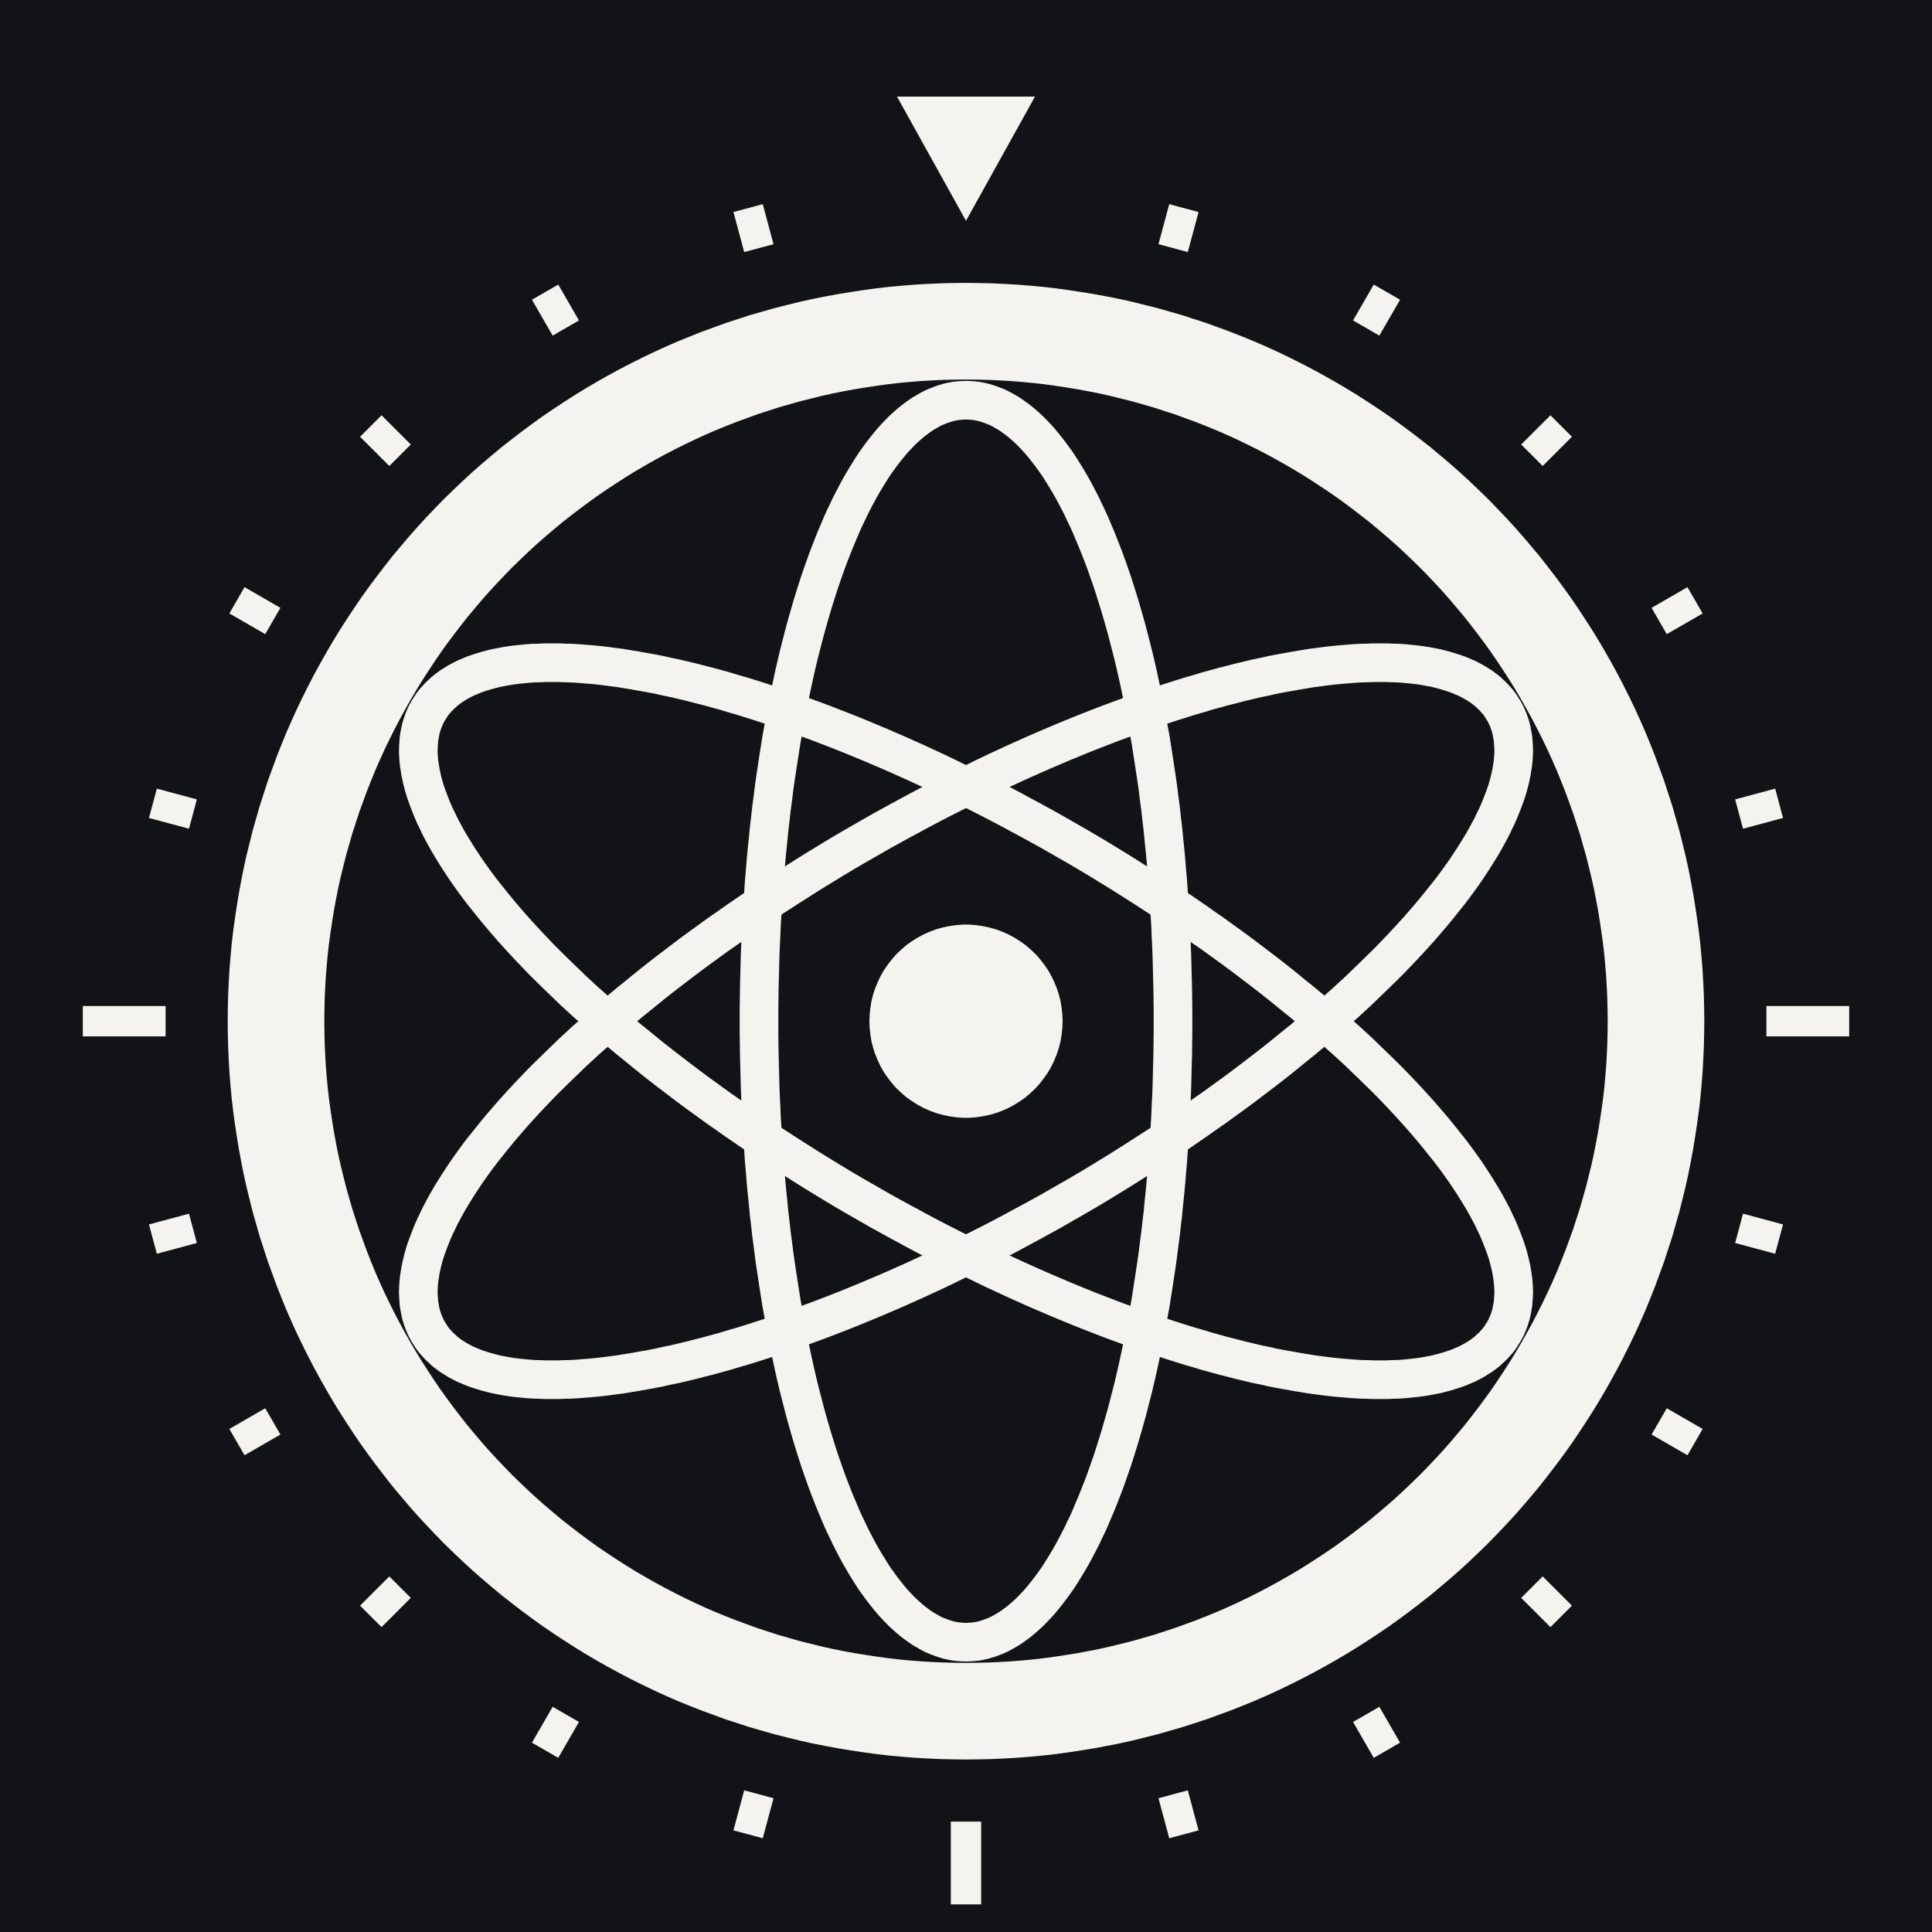
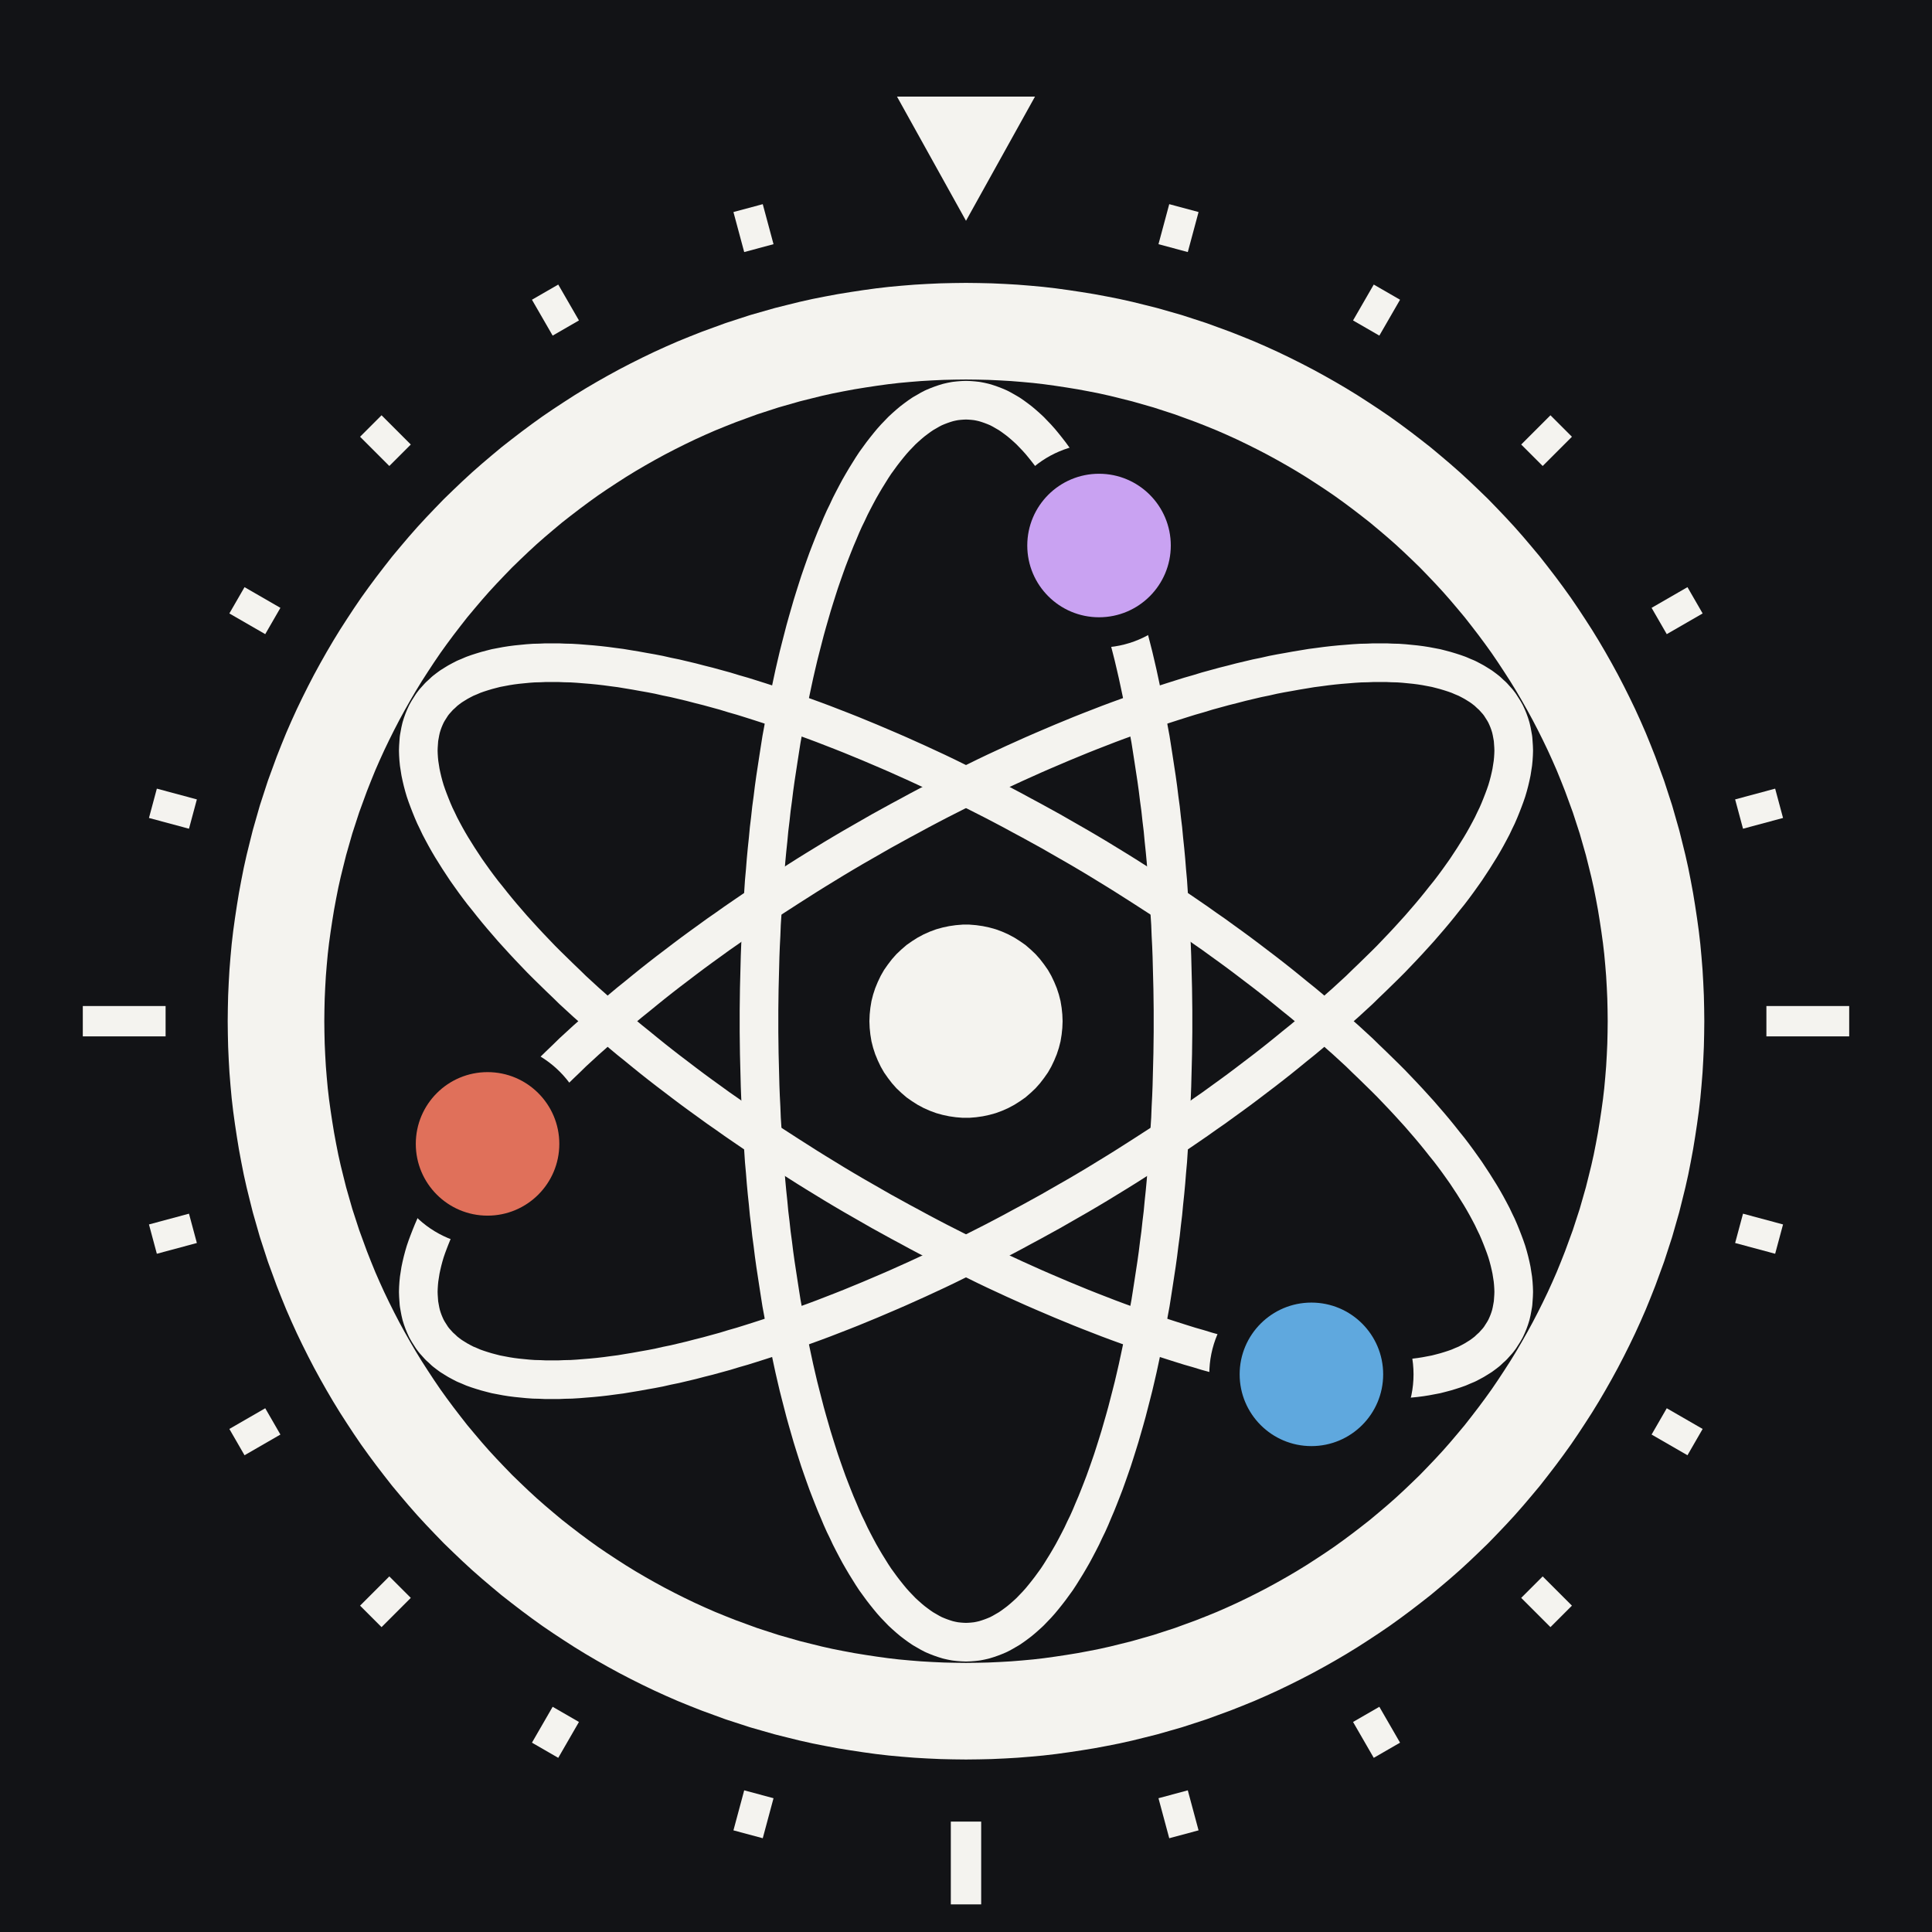
<svg xmlns="http://www.w3.org/2000/svg" viewBox="30 0 140 140" width="512" height="512">
  <rect x="30" y="0" width="140" height="140" fill="#121316" />
  <path d="M107.00 74.00L106.98 74.49L106.93 74.97L106.85 75.46L106.73 75.93L106.58 76.39L106.39 76.85L106.18 77.29L105.94 77.71L105.66 78.11L105.36 78.50L105.04 78.86L104.68 79.20L104.31 79.52L103.91 79.80L103.50 80.06L103.07 80.29L102.62 80.49L102.16 80.66L101.69 80.79L101.22 80.89L100.73 80.96L100.24 81.00L99.76 81.00L99.27 80.96L98.78 80.89L98.31 80.79L97.84 80.66L97.38 80.49L96.93 80.29L96.50 80.06L96.09 79.80L95.69 79.52L95.32 79.20L94.96 78.86L94.64 78.50L94.34 78.11L94.06 77.71L93.82 77.29L93.61 76.85L93.42 76.39L93.27 75.93L93.15 75.46L93.07 74.97L93.02 74.49L93.00 74.00L93.02 73.51L93.07 73.03L93.15 72.54L93.27 72.07L93.42 71.61L93.61 71.15L93.82 70.71L94.06 70.29L94.34 69.89L94.64 69.50L94.96 69.14L95.32 68.80L95.69 68.48L96.09 68.20L96.50 67.94L96.93 67.71L97.38 67.51L97.84 67.34L98.31 67.21L98.78 67.11L99.27 67.04L99.76 67.00L100.24 67.00L100.73 67.04L101.22 67.11L101.69 67.21L102.16 67.34L102.62 67.51L103.07 67.71L103.50 67.94L103.91 68.20L104.31 68.48L104.68 68.80L105.04 69.14L105.36 69.50L105.66 69.89L105.94 70.29L106.18 70.71L106.39 71.15L106.58 71.61L106.73 72.07L106.85 72.54L106.93 73.03L106.98 73.51Z" fill="#f4f3ef" fill-rule="evenodd" />
  <path d="M100 16L95 7H105Z" fill="#f4f3ef" fill-rule="evenodd" />
  <path d="M150.00 74.00L149.99 74.87L149.97 75.74L149.93 76.62L149.88 77.49L149.81 78.36L149.73 79.23L149.63 80.09L149.51 80.96L149.38 81.82L149.24 82.68L149.08 83.54L148.91 84.40L148.72 85.25L148.51 86.10L148.30 86.94L148.06 87.78L147.82 88.62L147.55 89.45L147.28 90.28L146.98 91.10L146.68 91.92L146.36 92.73L146.03 93.54L145.68 94.34L145.32 95.13L144.94 95.92L144.55 96.70L144.15 97.47L143.73 98.24L143.30 99.00L142.86 99.75L142.40 100.50L141.93 101.23L141.45 101.96L140.96 102.68L140.45 103.39L139.93 104.09L139.40 104.78L138.86 105.47L138.30 106.14L137.74 106.80L137.16 107.46L136.57 108.10L135.97 108.73L135.36 109.36L134.73 109.97L134.10 110.57L133.46 111.16L132.80 111.74L132.14 112.30L131.47 112.86L130.78 113.40L130.09 113.93L129.39 114.45L128.68 114.96L127.96 115.45L127.23 115.93L126.50 116.40L125.75 116.86L125.00 117.30L124.24 117.73L123.47 118.15L122.70 118.55L121.92 118.94L121.13 119.32L120.34 119.68L119.54 120.03L118.73 120.36L117.92 120.68L117.10 120.98L116.28 121.28L115.45 121.55L114.62 121.82L113.78 122.06L112.94 122.30L112.10 122.51L111.25 122.72L110.40 122.91L109.54 123.08L108.68 123.24L107.82 123.38L106.96 123.51L106.09 123.63L105.23 123.73L104.36 123.81L103.49 123.88L102.62 123.93L101.74 123.97L100.87 123.99L100.00 124.00L99.13 123.99L98.26 123.97L97.38 123.93L96.51 123.88L95.64 123.81L94.77 123.73L93.91 123.63L93.04 123.51L92.18 123.38L91.32 123.24L90.46 123.08L89.60 122.91L88.75 122.72L87.90 122.51L87.06 122.30L86.22 122.06L85.38 121.82L84.55 121.55L83.72 121.28L82.90 120.98L82.08 120.68L81.27 120.36L80.46 120.03L79.66 119.68L78.87 119.32L78.08 118.94L77.30 118.55L76.53 118.15L75.76 117.73L75.00 117.30L74.25 116.86L73.50 116.40L72.77 115.93L72.04 115.45L71.32 114.96L70.61 114.45L69.91 113.93L69.22 113.40L68.53 112.86L67.86 112.30L67.20 111.74L66.54 111.16L65.90 110.57L65.27 109.97L64.64 109.36L64.03 108.73L63.43 108.10L62.84 107.46L62.26 106.80L61.70 106.14L61.14 105.47L60.60 104.78L60.07 104.09L59.55 103.39L59.04 102.68L58.55 101.96L58.07 101.23L57.60 100.50L57.14 99.75L56.70 99.00L56.27 98.24L55.85 97.47L55.45 96.70L55.06 95.92L54.68 95.13L54.32 94.34L53.97 93.54L53.64 92.73L53.32 91.92L53.02 91.10L52.72 90.28L52.45 89.45L52.18 88.62L51.94 87.78L51.70 86.94L51.49 86.10L51.28 85.25L51.09 84.40L50.92 83.54L50.76 82.68L50.62 81.82L50.49 80.96L50.37 80.09L50.27 79.23L50.19 78.36L50.12 77.49L50.07 76.62L50.03 75.74L50.01 74.87L50.00 74.00L50.01 73.13L50.03 72.26L50.07 71.38L50.12 70.51L50.19 69.64L50.27 68.77L50.37 67.91L50.49 67.04L50.62 66.18L50.76 65.32L50.92 64.46L51.09 63.60L51.28 62.75L51.49 61.90L51.70 61.06L51.94 60.22L52.18 59.38L52.45 58.55L52.72 57.72L53.02 56.90L53.32 56.08L53.64 55.27L53.97 54.46L54.32 53.66L54.68 52.87L55.06 52.08L55.45 51.30L55.85 50.53L56.27 49.76L56.70 49.00L57.14 48.25L57.60 47.50L58.07 46.77L58.55 46.04L59.04 45.32L59.55 44.61L60.07 43.91L60.60 43.22L61.14 42.53L61.70 41.86L62.26 41.20L62.84 40.54L63.43 39.90L64.03 39.27L64.64 38.64L65.27 38.03L65.90 37.43L66.54 36.84L67.20 36.26L67.86 35.70L68.53 35.14L69.22 34.60L69.91 34.07L70.61 33.55L71.32 33.04L72.04 32.55L72.77 32.07L73.50 31.60L74.25 31.14L75.00 30.70L75.76 30.27L76.53 29.85L77.30 29.45L78.08 29.06L78.87 28.68L79.66 28.32L80.46 27.97L81.27 27.64L82.08 27.32L82.90 27.02L83.72 26.72L84.55 26.45L85.38 26.18L86.22 25.94L87.06 25.70L87.90 25.49L88.75 25.28L89.60 25.09L90.46 24.92L91.32 24.76L92.18 24.62L93.04 24.49L93.91 24.37L94.77 24.27L95.64 24.19L96.51 24.12L97.38 24.07L98.26 24.03L99.13 24.01L100.00 24.00L100.87 24.01L101.74 24.03L102.62 24.07L103.49 24.12L104.36 24.19L105.23 24.27L106.09 24.37L106.96 24.49L107.82 24.62L108.68 24.76L109.54 24.92L110.40 25.09L111.25 25.28L112.10 25.49L112.94 25.70L113.78 25.94L114.62 26.18L115.45 26.45L116.28 26.72L117.10 27.02L117.92 27.32L118.73 27.64L119.54 27.97L120.34 28.32L121.13 28.68L121.92 29.06L122.70 29.45L123.47 29.85L124.24 30.27L125.00 30.70L125.75 31.14L126.50 31.60L127.23 32.07L127.96 32.55L128.68 33.04L129.39 33.55L130.09 34.07L130.78 34.60L131.47 35.14L132.14 35.70L132.80 36.26L133.46 36.84L134.10 37.43L134.73 38.03L135.36 38.64L135.97 39.27L136.57 39.90L137.16 40.54L137.74 41.20L138.30 41.86L138.86 42.53L139.40 43.22L139.93 43.91L140.45 44.61L140.96 45.32L141.45 46.04L141.93 46.77L142.40 47.50L142.86 48.25L143.30 49.00L143.73 49.76L144.15 50.53L144.55 51.30L144.94 52.08L145.32 52.87L145.68 53.66L146.03 54.46L146.36 55.27L146.68 56.08L146.98 56.90L147.28 57.72L147.55 58.55L147.82 59.38L148.06 60.22L148.30 61.06L148.51 61.90L148.72 62.75L148.91 63.60L149.08 64.46L149.24 65.32L149.38 66.18L149.51 67.04L149.63 67.91L149.73 68.77L149.81 69.64L149.88 70.51L149.93 71.38L149.97 72.26L149.99 73.13Z" fill="none" stroke="#f4f3ef" stroke-width="7" stroke-linejoin="round" />
  <path d="M138.97 96.50L138.83 96.72L138.69 96.94L138.53 97.15L138.35 97.35L138.17 97.55L137.97 97.73L137.77 97.92L137.55 98.09L137.32 98.26L137.08 98.41L136.82 98.57L136.56 98.71L136.29 98.85L136.00 98.97L135.70 99.10L135.39 99.21L135.08 99.31L134.75 99.41L134.41 99.50L134.06 99.59L133.69 99.66L133.32 99.73L132.94 99.79L132.55 99.84L132.15 99.88L131.74 99.92L131.32 99.95L130.89 99.96L130.45 99.98L130.00 99.98L129.54 99.98L129.08 99.96L128.60 99.95L128.11 99.92L127.62 99.88L127.12 99.84L126.61 99.79L126.09 99.73L125.57 99.66L125.03 99.59L124.49 99.50L123.94 99.41L123.39 99.31L122.82 99.21L122.25 99.10L121.68 98.97L121.09 98.85L120.50 98.71L119.91 98.57L119.30 98.41L118.70 98.26L118.08 98.09L117.46 97.92L116.84 97.73L116.21 97.55L115.57 97.35L114.94 97.15L114.29 96.94L113.64 96.72L112.99 96.50L112.33 96.27L111.67 96.03L111.01 95.79L110.34 95.54L109.67 95.28L109.00 95.02L108.32 94.75L107.64 94.47L106.96 94.19L106.28 93.90L105.60 93.61L104.91 93.31L104.22 93.00L103.53 92.69L102.84 92.37L102.15 92.05L101.46 91.72L100.77 91.38L100.07 91.04L99.38 90.70L98.69 90.35L98.00 90.00L97.31 89.64L96.61 89.27L95.93 88.90L95.24 88.53L94.55 88.15L93.86 87.77L93.18 87.38L92.50 86.99L91.82 86.60L91.14 86.20L90.47 85.80L89.80 85.39L89.13 84.98L88.47 84.57L87.81 84.15L87.15 83.73L86.50 83.31L85.85 82.89L85.20 82.46L84.56 82.03L83.93 81.60L83.29 81.16L82.67 80.72L82.05 80.29L81.43 79.84L80.82 79.40L80.22 78.96L79.62 78.51L79.03 78.06L78.45 77.62L77.87 77.17L77.30 76.72L76.73 76.26L76.18 75.81L75.62 75.36L75.08 74.91L74.55 74.45L74.02 74.00L73.50 73.55L72.99 73.09L72.48 72.64L71.99 72.19L71.50 71.74L71.03 71.28L70.56 70.83L70.10 70.38L69.65 69.94L69.20 69.49L68.77 69.04L68.35 68.60L67.94 68.16L67.53 67.71L67.14 67.28L66.76 66.84L66.38 66.40L66.02 65.97L65.67 65.54L65.33 65.11L64.99 64.69L64.67 64.27L64.36 63.85L64.06 63.43L63.77 63.02L63.50 62.61L63.23 62.20L62.98 61.80L62.73 61.40L62.50 61.01L62.28 60.62L62.07 60.23L61.87 59.85L61.69 59.47L61.51 59.10L61.35 58.73L61.20 58.36L61.06 58.00L60.93 57.65L60.81 57.30L60.71 56.96L60.62 56.62L60.54 56.28L60.47 55.95L60.42 55.63L60.37 55.31L60.34 55.00L60.32 54.69L60.31 54.39L60.32 54.10L60.34 53.81L60.36 53.53L60.41 53.25L60.46 52.98L60.52 52.72L60.60 52.46L60.69 52.21L60.79 51.97L60.90 51.73L61.03 51.50L61.17 51.28L61.31 51.06L61.47 50.85L61.65 50.65L61.83 50.45L62.03 50.27L62.23 50.08L62.45 49.91L62.68 49.74L62.92 49.59L63.18 49.43L63.44 49.29L63.71 49.15L64.00 49.03L64.30 48.90L64.61 48.79L64.92 48.69L65.25 48.59L65.59 48.50L65.94 48.41L66.31 48.34L66.68 48.27L67.06 48.21L67.45 48.16L67.85 48.12L68.26 48.08L68.68 48.05L69.11 48.04L69.55 48.02L70.00 48.02L70.46 48.02L70.92 48.04L71.40 48.05L71.89 48.08L72.38 48.12L72.88 48.16L73.39 48.21L73.91 48.27L74.43 48.34L74.97 48.41L75.51 48.50L76.06 48.59L76.61 48.69L77.18 48.79L77.75 48.90L78.32 49.03L78.91 49.15L79.50 49.29L80.09 49.43L80.70 49.59L81.30 49.74L81.92 49.91L82.54 50.08L83.16 50.27L83.79 50.45L84.43 50.65L85.06 50.85L85.71 51.06L86.36 51.28L87.01 51.50L87.67 51.73L88.33 51.97L88.99 52.21L89.66 52.46L90.33 52.72L91.00 52.98L91.68 53.25L92.36 53.53L93.04 53.81L93.72 54.10L94.40 54.39L95.09 54.69L95.78 55.00L96.47 55.31L97.16 55.63L97.85 55.95L98.54 56.28L99.23 56.62L99.93 56.96L100.62 57.30L101.31 57.65L102.00 58.00L102.69 58.36L103.39 58.73L104.07 59.10L104.76 59.47L105.45 59.85L106.14 60.23L106.82 60.62L107.50 61.01L108.18 61.40L108.86 61.80L109.53 62.20L110.20 62.61L110.87 63.02L111.53 63.43L112.19 63.85L112.85 64.27L113.50 64.69L114.15 65.11L114.80 65.54L115.44 65.97L116.07 66.40L116.71 66.84L117.33 67.28L117.95 67.71L118.57 68.16L119.18 68.60L119.78 69.04L120.38 69.49L120.97 69.94L121.55 70.38L122.13 70.83L122.70 71.28L123.27 71.74L123.82 72.19L124.38 72.64L124.92 73.09L125.45 73.55L125.98 74.00L126.50 74.45L127.01 74.91L127.52 75.36L128.01 75.81L128.50 76.26L128.97 76.72L129.44 77.17L129.90 77.62L130.35 78.06L130.80 78.51L131.23 78.96L131.65 79.40L132.06 79.84L132.47 80.29L132.86 80.72L133.24 81.16L133.62 81.60L133.98 82.03L134.33 82.46L134.67 82.89L135.01 83.31L135.33 83.73L135.64 84.15L135.94 84.57L136.23 84.98L136.50 85.39L136.77 85.80L137.02 86.20L137.27 86.60L137.50 86.99L137.72 87.38L137.93 87.77L138.13 88.15L138.31 88.53L138.49 88.90L138.65 89.27L138.80 89.64L138.94 90.00L139.07 90.35L139.19 90.70L139.29 91.04L139.38 91.38L139.46 91.72L139.53 92.05L139.58 92.37L139.63 92.69L139.66 93.00L139.68 93.31L139.69 93.61L139.68 93.90L139.66 94.19L139.64 94.47L139.59 94.75L139.54 95.02L139.48 95.28L139.40 95.54L139.31 95.79L139.21 96.03L139.10 96.27Z" fill="none" stroke="#f4f3ef" stroke-width="2.8" stroke-linejoin="round" />
  <path d="M138.97 51.50L139.10 51.73L139.21 51.97L139.31 52.21L139.40 52.46L139.48 52.72L139.54 52.98L139.59 53.25L139.64 53.53L139.66 53.81L139.68 54.10L139.69 54.39L139.68 54.69L139.66 55.00L139.63 55.31L139.58 55.63L139.53 55.95L139.46 56.28L139.38 56.62L139.29 56.96L139.19 57.30L139.07 57.65L138.94 58.00L138.80 58.36L138.65 58.73L138.49 59.10L138.31 59.47L138.13 59.85L137.93 60.23L137.72 60.62L137.50 61.01L137.27 61.40L137.02 61.80L136.77 62.20L136.50 62.61L136.23 63.02L135.94 63.43L135.64 63.85L135.33 64.27L135.01 64.69L134.67 65.11L134.33 65.54L133.98 65.97L133.62 66.40L133.24 66.84L132.86 67.28L132.47 67.71L132.06 68.16L131.65 68.60L131.23 69.04L130.80 69.49L130.35 69.94L129.90 70.38L129.44 70.83L128.97 71.28L128.50 71.74L128.01 72.19L127.52 72.64L127.01 73.09L126.50 73.55L125.98 74.00L125.45 74.45L124.92 74.91L124.38 75.36L123.82 75.81L123.27 76.26L122.70 76.72L122.13 77.17L121.55 77.62L120.97 78.06L120.38 78.51L119.78 78.96L119.18 79.40L118.57 79.84L117.95 80.29L117.33 80.72L116.71 81.16L116.07 81.60L115.44 82.03L114.80 82.46L114.15 82.89L113.50 83.31L112.85 83.73L112.19 84.15L111.53 84.57L110.87 84.98L110.20 85.39L109.53 85.80L108.86 86.20L108.18 86.60L107.50 86.99L106.82 87.38L106.14 87.77L105.45 88.15L104.76 88.53L104.07 88.90L103.39 89.27L102.69 89.64L102.00 90.00L101.31 90.35L100.62 90.70L99.93 91.04L99.23 91.38L98.54 91.72L97.85 92.05L97.16 92.37L96.47 92.69L95.78 93.00L95.09 93.31L94.40 93.61L93.72 93.90L93.04 94.19L92.36 94.47L91.68 94.75L91.00 95.02L90.33 95.28L89.66 95.54L88.99 95.79L88.33 96.03L87.67 96.27L87.01 96.50L86.36 96.72L85.71 96.94L85.06 97.15L84.43 97.35L83.79 97.55L83.16 97.73L82.54 97.92L81.92 98.09L81.30 98.26L80.70 98.41L80.09 98.57L79.50 98.71L78.91 98.85L78.32 98.97L77.75 99.10L77.18 99.21L76.61 99.31L76.06 99.41L75.51 99.50L74.97 99.59L74.43 99.66L73.91 99.73L73.39 99.79L72.88 99.84L72.38 99.88L71.89 99.92L71.40 99.95L70.92 99.96L70.46 99.98L70.00 99.98L69.55 99.98L69.11 99.96L68.68 99.95L68.26 99.92L67.85 99.88L67.45 99.84L67.06 99.79L66.68 99.73L66.31 99.66L65.94 99.59L65.59 99.50L65.25 99.41L64.92 99.31L64.61 99.21L64.30 99.10L64.00 98.97L63.71 98.85L63.44 98.71L63.18 98.57L62.92 98.41L62.68 98.26L62.45 98.09L62.23 97.92L62.03 97.73L61.83 97.55L61.65 97.35L61.47 97.15L61.31 96.94L61.17 96.72L61.03 96.50L60.90 96.27L60.79 96.03L60.69 95.79L60.60 95.54L60.52 95.28L60.46 95.02L60.41 94.75L60.36 94.47L60.34 94.19L60.32 93.90L60.31 93.61L60.32 93.31L60.34 93.00L60.37 92.69L60.42 92.37L60.47 92.05L60.54 91.72L60.62 91.38L60.71 91.04L60.81 90.70L60.93 90.35L61.06 90.00L61.20 89.64L61.35 89.27L61.51 88.90L61.69 88.53L61.87 88.15L62.07 87.77L62.28 87.38L62.50 86.99L62.73 86.60L62.98 86.20L63.23 85.80L63.50 85.39L63.77 84.98L64.06 84.57L64.36 84.15L64.67 83.73L64.99 83.31L65.33 82.89L65.67 82.46L66.02 82.03L66.38 81.60L66.76 81.16L67.14 80.72L67.53 80.29L67.94 79.84L68.35 79.40L68.77 78.96L69.20 78.51L69.65 78.06L70.10 77.62L70.56 77.17L71.03 76.72L71.50 76.26L71.99 75.81L72.48 75.36L72.99 74.91L73.50 74.45L74.02 74.00L74.55 73.55L75.08 73.09L75.62 72.64L76.18 72.19L76.73 71.74L77.30 71.28L77.87 70.83L78.45 70.38L79.03 69.94L79.62 69.49L80.22 69.04L80.82 68.60L81.43 68.16L82.05 67.71L82.67 67.28L83.29 66.84L83.93 66.40L84.56 65.97L85.20 65.54L85.85 65.11L86.50 64.69L87.15 64.27L87.81 63.85L88.47 63.43L89.13 63.02L89.80 62.61L90.47 62.20L91.14 61.80L91.82 61.40L92.50 61.01L93.18 60.62L93.86 60.23L94.55 59.85L95.24 59.47L95.93 59.10L96.61 58.73L97.31 58.36L98.00 58.00L98.69 57.65L99.38 57.30L100.07 56.96L100.77 56.62L101.46 56.28L102.15 55.95L102.84 55.63L103.53 55.31L104.22 55.00L104.91 54.69L105.60 54.39L106.28 54.10L106.96 53.81L107.64 53.53L108.32 53.25L109.00 52.98L109.67 52.72L110.34 52.46L111.01 52.21L111.67 51.97L112.33 51.73L112.99 51.50L113.64 51.28L114.29 51.06L114.94 50.85L115.57 50.65L116.21 50.45L116.84 50.27L117.46 50.08L118.08 49.91L118.70 49.74L119.30 49.59L119.91 49.43L120.50 49.29L121.09 49.15L121.68 49.03L122.25 48.90L122.82 48.79L123.39 48.69L123.94 48.59L124.49 48.50L125.03 48.41L125.57 48.34L126.09 48.27L126.61 48.21L127.12 48.16L127.62 48.12L128.11 48.08L128.60 48.05L129.08 48.04L129.54 48.02L130.00 48.02L130.45 48.02L130.89 48.04L131.32 48.05L131.74 48.08L132.15 48.12L132.55 48.16L132.94 48.21L133.32 48.27L133.69 48.34L134.06 48.41L134.41 48.50L134.75 48.59L135.08 48.69L135.39 48.79L135.70 48.90L136.00 49.03L136.29 49.15L136.56 49.29L136.82 49.43L137.08 49.59L137.32 49.74L137.55 49.91L137.77 50.08L137.97 50.27L138.17 50.45L138.35 50.65L138.53 50.85L138.69 51.06L138.83 51.28Z" fill="none" stroke="#f4f3ef" stroke-width="2.8" stroke-linejoin="round" />
  <path d="M100.00 119.00L99.74 118.99L99.48 118.97L99.21 118.94L98.95 118.89L98.69 118.83L98.43 118.75L98.17 118.66L97.91 118.56L97.65 118.45L97.40 118.32L97.14 118.17L96.88 118.02L96.63 117.85L96.37 117.66L96.12 117.47L95.87 117.26L95.61 117.03L95.36 116.80L95.12 116.55L94.87 116.29L94.62 116.01L94.38 115.72L94.14 115.42L93.90 115.11L93.66 114.78L93.42 114.45L93.19 114.10L92.96 113.73L92.73 113.36L92.50 112.97L92.27 112.57L92.05 112.16L91.83 111.74L91.61 111.31L91.40 110.86L91.18 110.41L90.97 109.94L90.77 109.46L90.56 108.97L90.36 108.47L90.16 107.96L89.96 107.44L89.77 106.91L89.58 106.37L89.39 105.82L89.21 105.26L89.03 104.69L88.85 104.11L88.68 103.52L88.51 102.93L88.34 102.32L88.18 101.70L88.02 101.08L87.86 100.45L87.71 99.81L87.56 99.16L87.42 98.51L87.28 97.85L87.14 97.18L87.01 96.50L86.88 95.82L86.76 95.13L86.63 94.43L86.52 93.73L86.41 93.02L86.30 92.30L86.19 91.58L86.09 90.86L86.00 90.13L85.90 89.39L85.82 88.65L85.73 87.91L85.66 87.16L85.58 86.40L85.51 85.65L85.45 84.89L85.38 84.12L85.33 83.36L85.28 82.59L85.23 81.81L85.18 81.04L85.15 80.26L85.11 79.48L85.08 78.70L85.06 77.92L85.04 77.14L85.02 76.36L85.01 75.57L85.00 74.79L85.00 74.00L85.00 73.21L85.01 72.43L85.02 71.64L85.04 70.86L85.06 70.08L85.08 69.30L85.11 68.52L85.15 67.74L85.18 66.96L85.23 66.19L85.28 65.41L85.33 64.64L85.38 63.88L85.45 63.11L85.51 62.35L85.58 61.60L85.66 60.84L85.73 60.09L85.82 59.35L85.90 58.61L86.00 57.87L86.09 57.14L86.19 56.42L86.30 55.70L86.41 54.98L86.52 54.27L86.63 53.57L86.76 52.87L86.88 52.18L87.01 51.50L87.14 50.82L87.28 50.15L87.42 49.49L87.56 48.84L87.71 48.19L87.86 47.55L88.02 46.92L88.18 46.30L88.34 45.68L88.51 45.07L88.68 44.48L88.85 43.89L89.03 43.31L89.21 42.74L89.39 42.18L89.58 41.63L89.77 41.09L89.96 40.56L90.16 40.04L90.36 39.53L90.56 39.03L90.77 38.54L90.97 38.06L91.18 37.59L91.40 37.14L91.61 36.69L91.83 36.26L92.05 35.84L92.27 35.43L92.50 35.03L92.73 34.64L92.96 34.27L93.19 33.90L93.42 33.55L93.66 33.22L93.90 32.89L94.14 32.58L94.38 32.28L94.62 31.99L94.87 31.71L95.12 31.45L95.36 31.20L95.61 30.97L95.87 30.74L96.12 30.53L96.37 30.34L96.63 30.15L96.88 29.98L97.14 29.83L97.40 29.68L97.65 29.55L97.91 29.44L98.17 29.34L98.43 29.25L98.69 29.17L98.95 29.11L99.21 29.06L99.48 29.03L99.74 29.01L100.00 29.00L100.26 29.01L100.52 29.03L100.79 29.06L101.05 29.11L101.31 29.17L101.57 29.25L101.83 29.34L102.09 29.44L102.35 29.55L102.60 29.68L102.86 29.83L103.12 29.98L103.37 30.15L103.63 30.34L103.88 30.53L104.13 30.74L104.39 30.97L104.64 31.20L104.88 31.45L105.13 31.71L105.38 31.99L105.62 32.28L105.86 32.58L106.10 32.89L106.34 33.22L106.58 33.55L106.81 33.90L107.04 34.27L107.27 34.64L107.50 35.03L107.73 35.43L107.95 35.84L108.17 36.26L108.39 36.69L108.60 37.14L108.82 37.59L109.03 38.06L109.23 38.54L109.44 39.03L109.64 39.53L109.84 40.04L110.04 40.56L110.23 41.09L110.42 41.63L110.61 42.18L110.79 42.74L110.97 43.31L111.15 43.89L111.32 44.48L111.49 45.07L111.66 45.68L111.82 46.30L111.98 46.92L112.14 47.55L112.29 48.19L112.44 48.84L112.58 49.49L112.72 50.15L112.86 50.82L112.99 51.50L113.12 52.18L113.24 52.87L113.37 53.57L113.48 54.27L113.59 54.98L113.70 55.70L113.81 56.42L113.91 57.14L114.00 57.87L114.10 58.61L114.18 59.35L114.27 60.09L114.34 60.84L114.42 61.60L114.49 62.35L114.55 63.11L114.62 63.88L114.67 64.64L114.72 65.41L114.77 66.19L114.82 66.96L114.85 67.74L114.89 68.52L114.92 69.30L114.94 70.08L114.96 70.86L114.98 71.64L114.99 72.43L115.00 73.21L115.00 74.00L115.00 74.79L114.99 75.57L114.98 76.36L114.96 77.14L114.94 77.92L114.92 78.70L114.89 79.48L114.85 80.26L114.82 81.04L114.77 81.81L114.72 82.59L114.67 83.36L114.62 84.12L114.55 84.89L114.49 85.65L114.42 86.40L114.34 87.16L114.27 87.91L114.18 88.65L114.10 89.39L114.00 90.13L113.91 90.86L113.81 91.58L113.70 92.30L113.59 93.02L113.48 93.73L113.37 94.43L113.24 95.13L113.12 95.82L112.99 96.50L112.86 97.18L112.72 97.85L112.58 98.51L112.44 99.16L112.29 99.81L112.14 100.45L111.98 101.08L111.82 101.70L111.66 102.32L111.49 102.93L111.32 103.52L111.15 104.11L110.97 104.69L110.79 105.26L110.61 105.82L110.42 106.37L110.23 106.91L110.04 107.44L109.84 107.96L109.64 108.47L109.44 108.97L109.23 109.46L109.03 109.94L108.82 110.41L108.60 110.86L108.39 111.31L108.17 111.74L107.95 112.16L107.73 112.57L107.50 112.97L107.27 113.36L107.04 113.73L106.81 114.10L106.58 114.45L106.34 114.78L106.10 115.11L105.86 115.42L105.62 115.72L105.38 116.01L105.13 116.29L104.88 116.55L104.64 116.80L104.39 117.03L104.13 117.26L103.88 117.47L103.63 117.66L103.37 117.85L103.12 118.02L102.86 118.17L102.60 118.32L102.35 118.45L102.09 118.56L101.83 118.66L101.57 118.75L101.31 118.83L101.05 118.89L100.79 118.94L100.52 118.97L100.26 118.99Z" fill="none" stroke="#f4f3ef" stroke-width="2.8" stroke-linejoin="round" />
  <path d="M115.01 17.98L115.79 15.08M129.00 23.77L130.50 21.17M141.01 32.99L143.13 30.87M150.23 45.00L152.83 43.50M156.02 58.99L158.92 58.21M158.00 74.00L164.00 74.00M156.02 89.01L158.92 89.79M150.23 103.00L152.83 104.50M141.01 115.01L143.13 117.13M129.00 124.23L130.50 126.83M115.01 130.02L115.79 132.92M100.00 132.00L100.00 138.00M84.99 130.02L84.21 132.92M71.00 124.23L69.50 126.83M58.99 115.01L56.87 117.13M49.77 103.00L47.17 104.50M43.98 89.01L41.08 89.79M42.00 74.00L36.00 74.00M43.98 58.99L41.08 58.21M49.77 45.00L47.17 43.50M58.99 32.99L56.87 30.87M71.00 23.77L69.50 21.17M84.99 17.98L84.21 15.08" fill="none" stroke="#f4f3ef" stroke-width="2.2" stroke-linejoin="round" />
+   <circle cx="109.64" cy="39.53" r="7.4" fill="#121316" />
+   <circle cx="109.64" cy="39.53" r="5.2" fill="#c9a2f2" />
+   <circle cx="65.33" cy="82.89" r="7.4" fill="#121316" />
+   <circle cx="65.33" cy="82.89" r="5.2" fill="#e0705a" />
+   <circle cx="125.03" cy="99.59" r="7.4" fill="#121316" />
+   <circle cx="125.03" cy="99.59" r="5.2" fill="#5fa8de" />
</svg>
